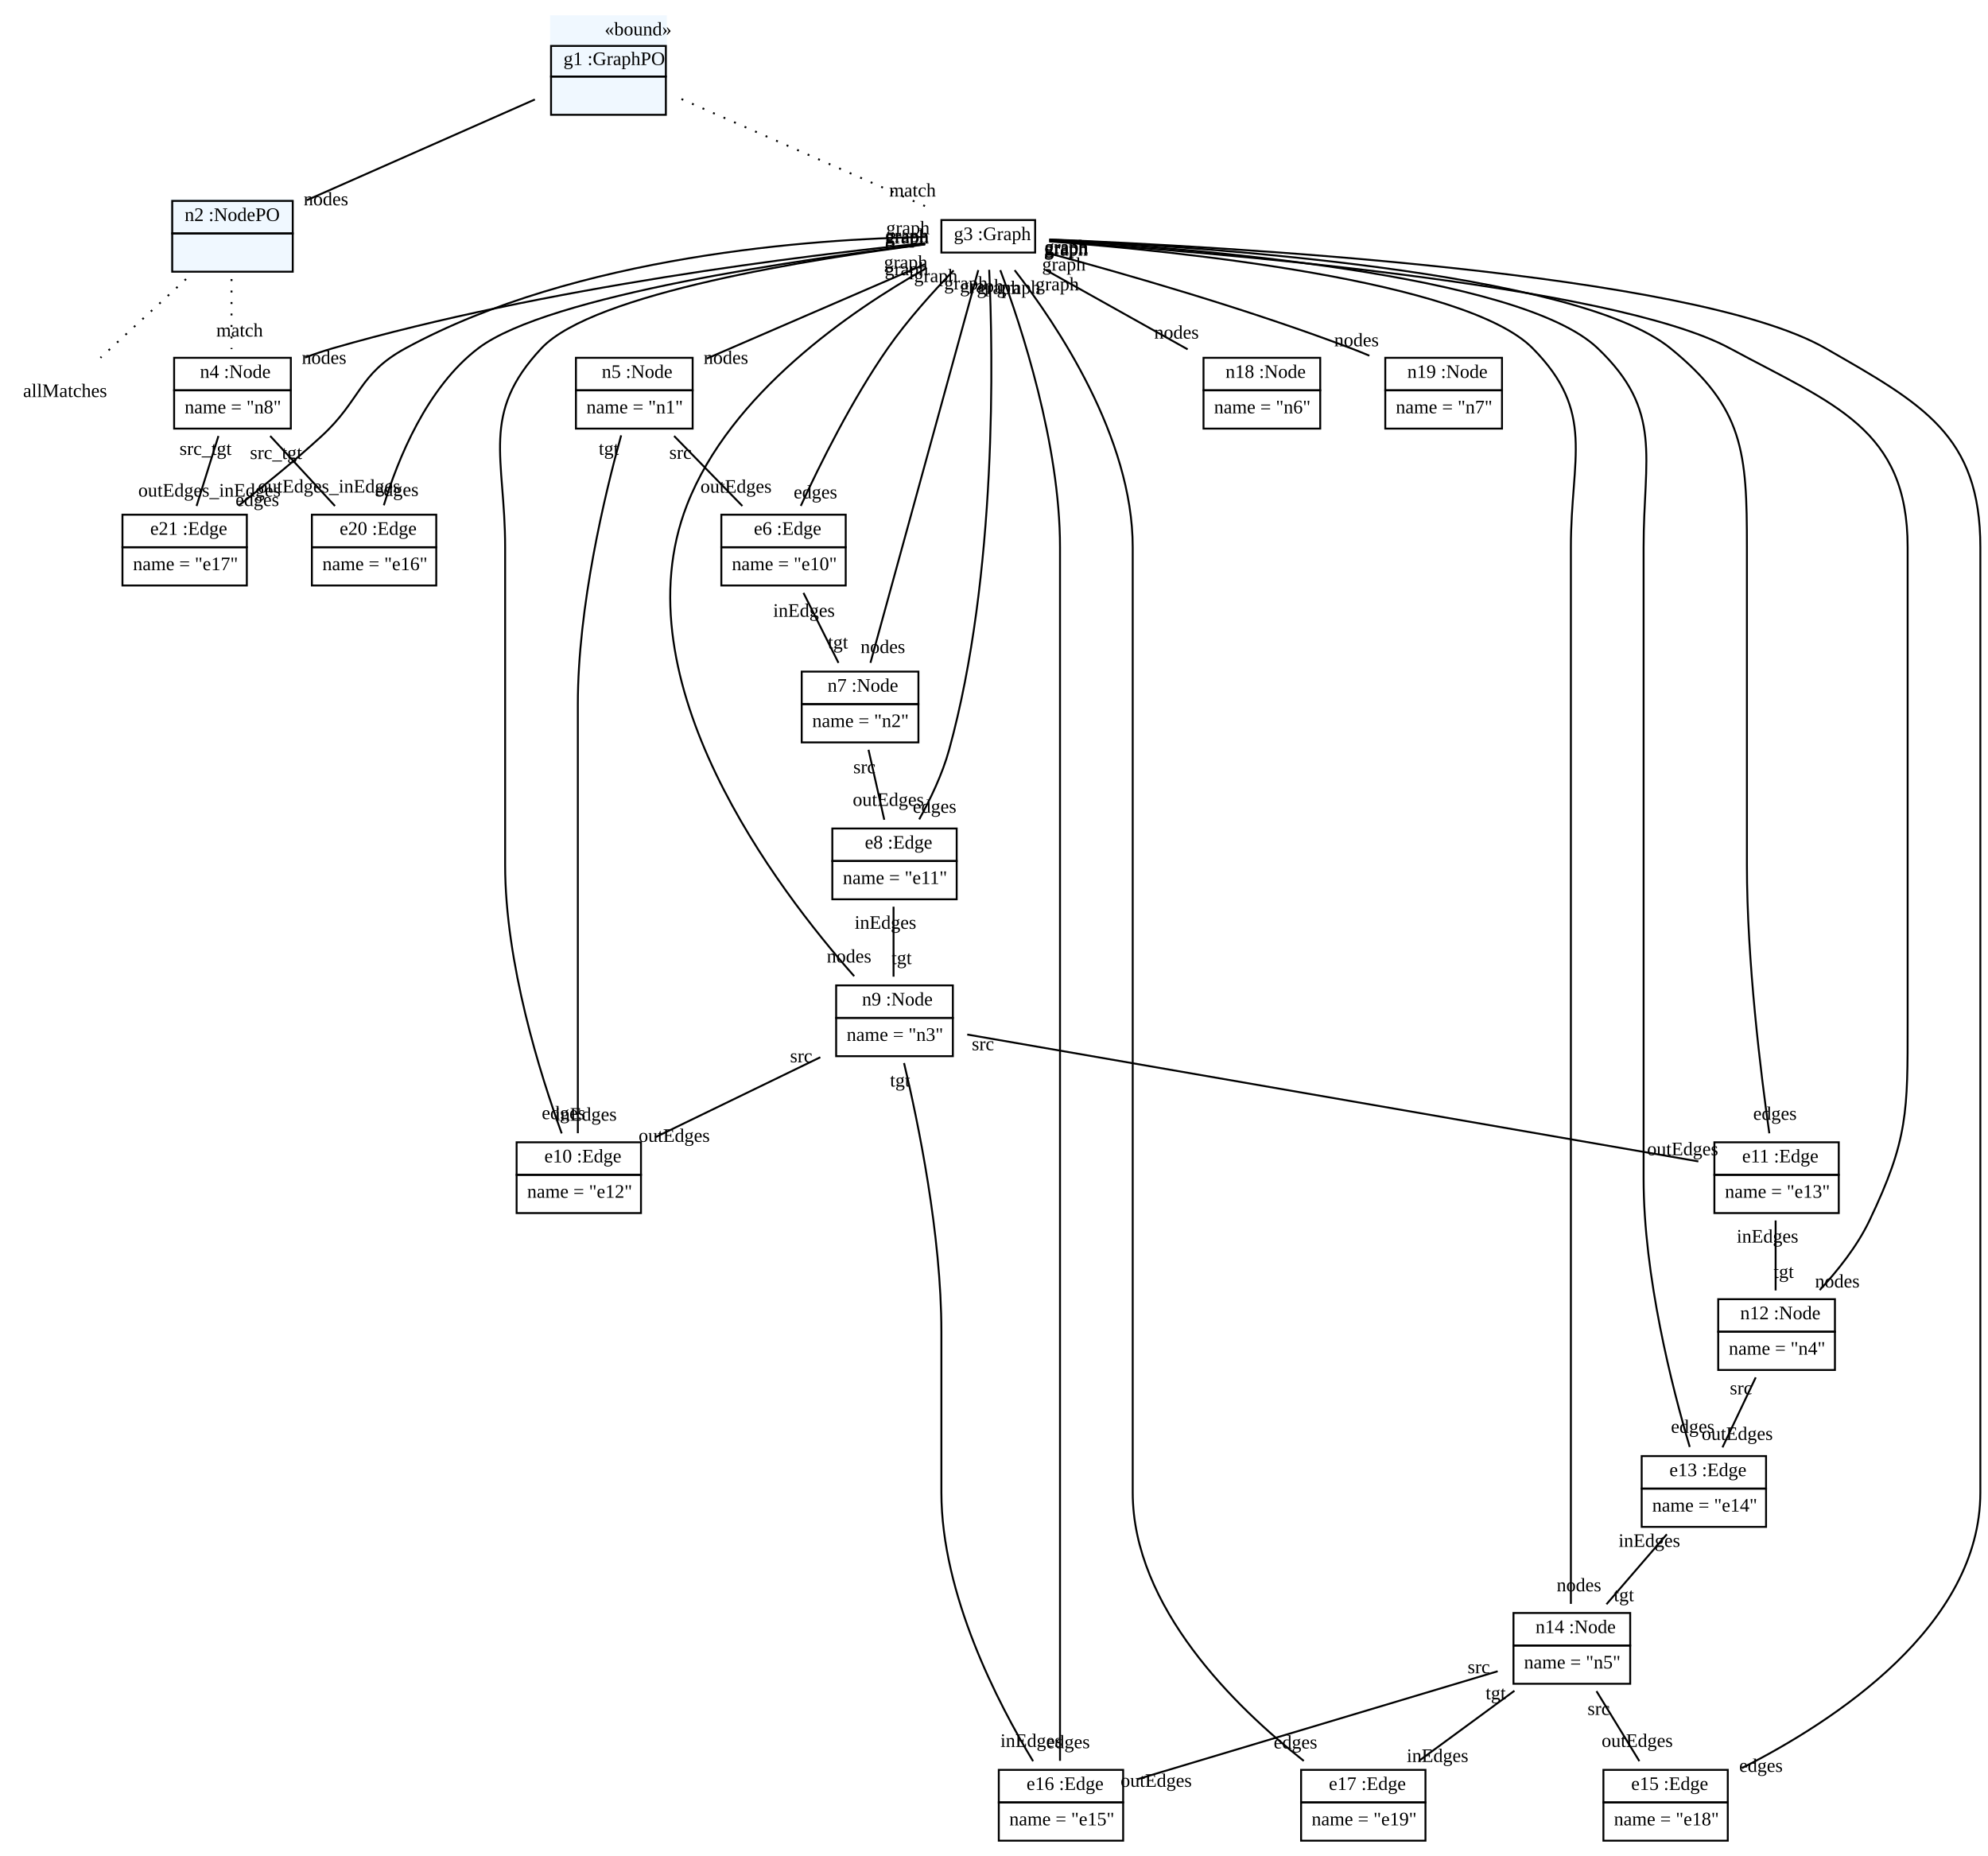
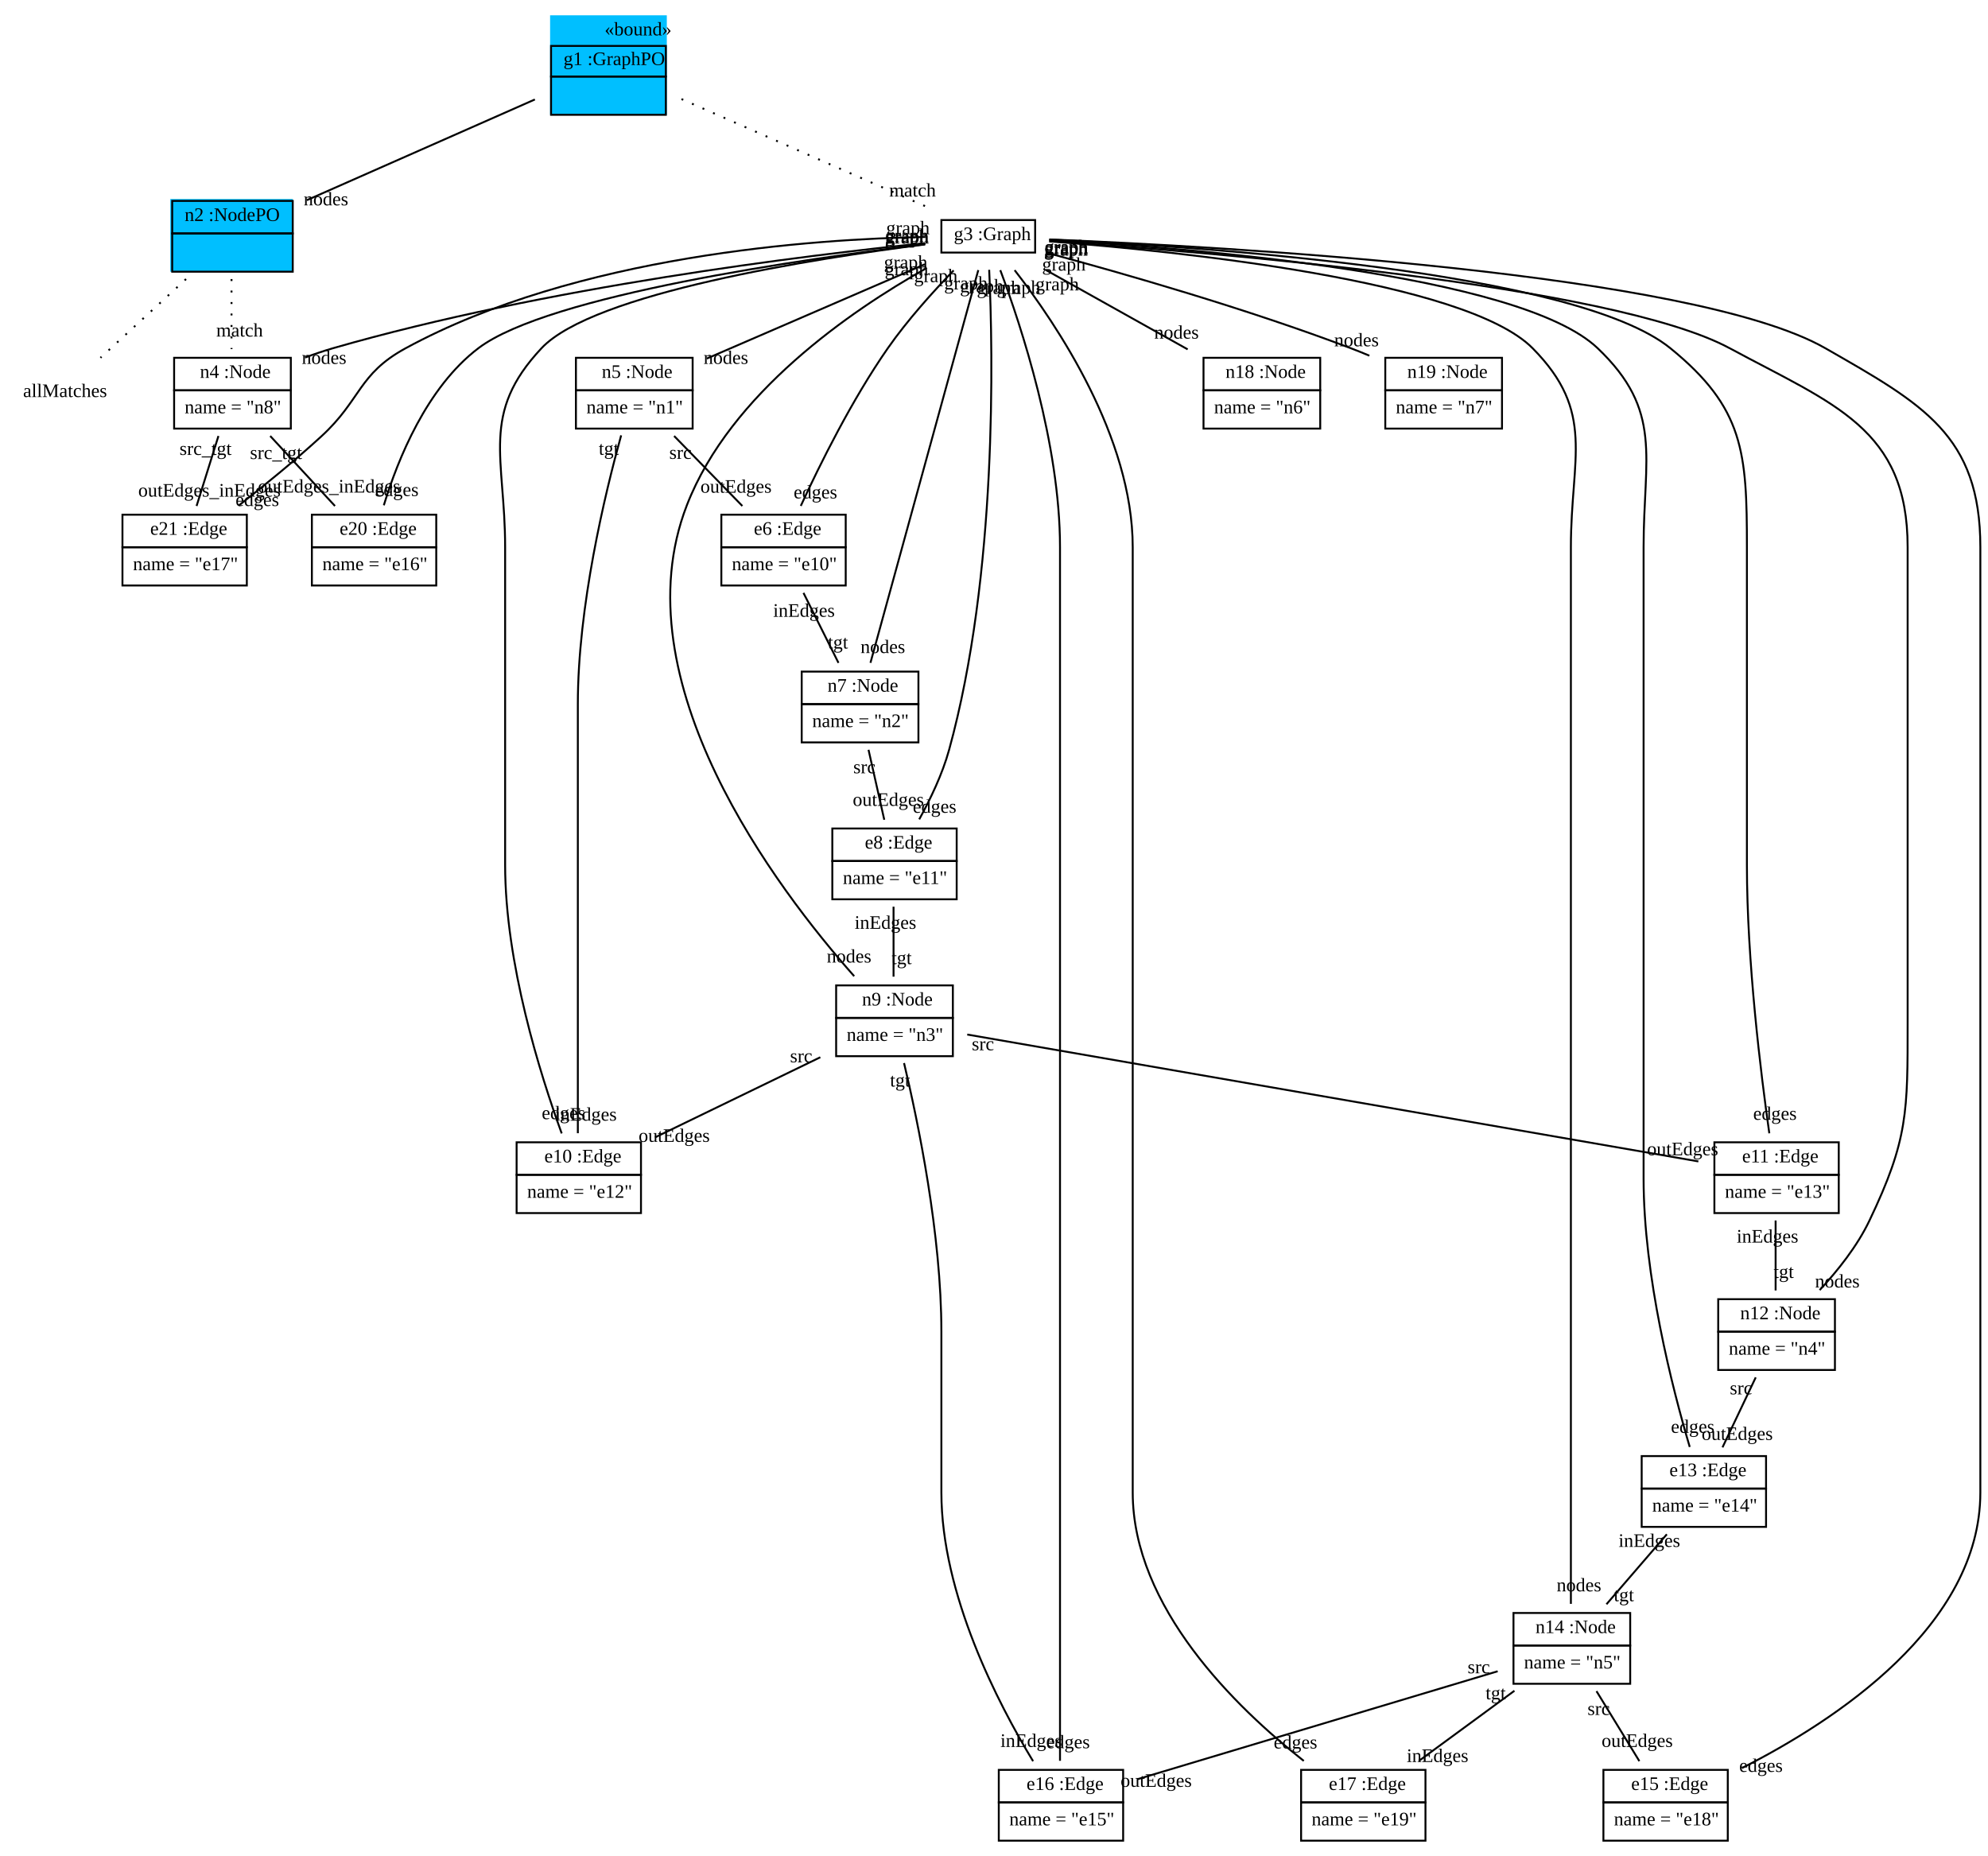
<svg xmlns="http://www.w3.org/2000/svg" width="1039pt" height="970pt" viewBox="0.00 0.00 1039.00 970.00">
  <g id="graph1" class="graph" transform="scale(1 1) rotate(0) translate(4 966)">
    <polygon fill="white" stroke="white" points="-4,5 -4,-966 1036,-966 1036,5 -4,5" />
    <g id="node1" class="node">
-       <polygon fill="aliceblue" stroke="aliceblue" points="284,-906.5 284,-957.5 344,-957.5 344,-906.5 284,-906.5" />
+       <polygon fill="deepskyblue" stroke="deepskyblue" points="284,-906.5 284,-957.5 344,-957.5 344,-906.5 284,-906.5" />
      <text text-anchor="start" x="312" y="-947.5" font-family="Times New Roman,serif" font-size="10.00">«bound»</text>
      <polygon fill="none" stroke="black" points="284,-926 284,-942 344,-942 344,-926 284,-926" />
      <text text-anchor="start" x="287.5" y="-932" font-family="Times New Roman,serif" font-size="10.00"> </text>
      <text text-anchor="start" x="290.5" y="-932" font-family="Times New Roman,serif" font-size="10.00"> g1 :GraphPO </text>
      <polygon fill="none" stroke="black" points="284,-906 284,-926 344,-926 344,-906 284,-906" />
      <text text-anchor="start" x="311.5" y="-914" font-family="Times New Roman,serif" font-size="10.00">  </text>
    </g>
    <g id="node2" class="node">
-       <polygon fill="aliceblue" stroke="aliceblue" points="85.5,-824.5 85.5,-861.5 148.5,-861.5 148.5,-824.5 85.5,-824.5" />
+       <polygon fill="deepskyblue" stroke="deepskyblue" points="85.5,-824.5 85.5,-861.5 148.5,-861.5 148.5,-824.5 85.5,-824.5" />
      <polygon fill="none" stroke="black" points="86,-844 86,-861 149,-861 149,-844 86,-844" />
      <text text-anchor="start" x="89.5" y="-850.5" font-family="Times New Roman,serif" font-size="10.00"> </text>
      <text text-anchor="start" x="92.5" y="-850.5" font-family="Times New Roman,serif" font-size="10.00"> n2 :NodePO </text>
      <polygon fill="none" stroke="black" points="86,-824 86,-844 149,-844 149,-824 86,-824" />
      <text text-anchor="start" x="115" y="-832" font-family="Times New Roman,serif" font-size="10.00">  </text>
    </g>
    <g id="edge8" class="edge">
      <path fill="none" stroke="black" d="M275.549,-914.019C241.173,-898.838 191.018,-876.688 156.366,-861.385" />
      <text text-anchor="middle" x="166.364" y="-858.68" font-family="Times New Roman,serif" font-size="10.00">nodes</text>
    </g>
    <g id="node4" class="node">
      <polygon fill="none" stroke="black" points="488,-834 488,-851 537,-851 537,-834 488,-834" />
      <text text-anchor="start" x="491.5" y="-840.5" font-family="Times New Roman,serif" font-size="10.00"> </text>
      <text text-anchor="start" x="494.5" y="-840.5" font-family="Times New Roman,serif" font-size="10.00">g3 :Graph</text>
    </g>
    <g id="edge2" class="edge">
      <path fill="none" stroke="black" stroke-dasharray="1,5" d="M352.176,-914.226C389.148,-897.98 444.598,-873.616 479.512,-858.275" />
      <text text-anchor="middle" x="472.915" y="-863.29" font-family="Times New Roman,serif" font-size="10.00">match</text>
    </g>
    <g id="node3" class="node">
      <text text-anchor="middle" x="30" y="-758.5" font-family="Times New Roman,serif" font-size="10.00">allMatches</text>
    </g>
    <g id="edge4" class="edge">
      <path fill="none" stroke="black" stroke-dasharray="1,5" d="M93.227,-820.14C79.14,-807.186 61.551,-791.013 48.504,-779.015" />
    </g>
    <g id="node20" class="node">
      <polygon fill="none" stroke="black" points="87,-762 87,-779 148,-779 148,-762 87,-762" />
      <text text-anchor="start" x="97.5" y="-768.5" font-family="Times New Roman,serif" font-size="10.00"> </text>
      <text text-anchor="start" x="100.5" y="-768.5" font-family="Times New Roman,serif" font-size="10.00">n4 :Node</text>
      <polygon fill="none" stroke="black" points="87,-742 87,-762 148,-762 148,-742 87,-742" />
      <text text-anchor="start" x="92.5" y="-750" font-family="Times New Roman,serif" font-size="10.00">name = "n8"</text>
    </g>
    <g id="edge6" class="edge">
      <path fill="none" stroke="black" stroke-dasharray="1,5" d="M117,-820.14C117,-808.759 117,-794.893 117,-783.557" />
      <text text-anchor="middle" x="121.226" y="-790.12" font-family="Times New Roman,serif" font-size="10.00">match</text>
    </g>
    <g id="node5" class="node">
      <polygon fill="none" stroke="black" points="297,-762 297,-779 358,-779 358,-762 297,-762" />
      <text text-anchor="start" x="307.5" y="-768.5" font-family="Times New Roman,serif" font-size="10.00"> </text>
      <text text-anchor="start" x="310.5" y="-768.5" font-family="Times New Roman,serif" font-size="10.00">n5 :Node</text>
      <polygon fill="none" stroke="black" points="297,-742 297,-762 358,-762 358,-742 297,-742" />
      <text text-anchor="start" x="302.5" y="-750" font-family="Times New Roman,serif" font-size="10.00">name = "n1"</text>
    </g>
    <g id="edge48" class="edge">
      <path fill="none" stroke="black" d="M479.352,-827.882C447.506,-814.111 399.075,-793.168 365.398,-778.605" />
      <text text-anchor="middle" x="375.394" y="-775.823" font-family="Times New Roman,serif" font-size="10.00">nodes</text>
      <text text-anchor="middle" x="469.356" y="-825.664" font-family="Times New Roman,serif" font-size="10.00">graph</text>
    </g>
    <g id="node6" class="node">
      <polygon fill="none" stroke="black" points="373,-680 373,-697 438,-697 438,-680 373,-680" />
      <text text-anchor="start" x="387" y="-686.5" font-family="Times New Roman,serif" font-size="10.00"> </text>
      <text text-anchor="start" x="390" y="-686.5" font-family="Times New Roman,serif" font-size="10.00">e6 :Edge</text>
      <polygon fill="none" stroke="black" points="373,-660 373,-680 438,-680 438,-660 373,-660" />
      <text text-anchor="start" x="378.5" y="-668" font-family="Times New Roman,serif" font-size="10.00">name = "e10"</text>
    </g>
    <g id="edge34" class="edge">
      <path fill="none" stroke="black" d="M494.403,-824.667C483.713,-813.608 470.207,-798.645 460,-784 441.314,-757.189 424.501,-723.267 414.519,-701.595" />
      <text text-anchor="middle" x="422.18" y="-705.523" font-family="Times New Roman,serif" font-size="10.00">edges</text>
      <text text-anchor="middle" x="485.082" y="-818.544" font-family="Times New Roman,serif" font-size="10.00">graph</text>
    </g>
    <g id="node7" class="node">
      <polygon fill="none" stroke="black" points="415,-598 415,-615 476,-615 476,-598 415,-598" />
      <text text-anchor="start" x="425.5" y="-604.5" font-family="Times New Roman,serif" font-size="10.00"> </text>
      <text text-anchor="start" x="428.5" y="-604.5" font-family="Times New Roman,serif" font-size="10.00">n7 :Node</text>
      <polygon fill="none" stroke="black" points="415,-578 415,-598 476,-598 476,-578 415,-578" />
      <text text-anchor="start" x="420.5" y="-586" font-family="Times New Roman,serif" font-size="10.00">name = "n2"</text>
    </g>
    <g id="edge50" class="edge">
      <path fill="none" stroke="black" d="M507.289,-824.842C495.374,-781.452 464.058,-667.406 450.927,-619.586" />
      <text text-anchor="middle" x="457.403" y="-624.707" font-family="Times New Roman,serif" font-size="10.00">nodes</text>
      <text text-anchor="middle" x="500.814" y="-814.722" font-family="Times New Roman,serif" font-size="10.00">graph</text>
    </g>
    <g id="node8" class="node">
      <polygon fill="none" stroke="black" points="431,-516 431,-533 496,-533 496,-516 431,-516" />
      <text text-anchor="start" x="445" y="-522.5" font-family="Times New Roman,serif" font-size="10.00"> </text>
      <text text-anchor="start" x="448" y="-522.5" font-family="Times New Roman,serif" font-size="10.00">e8 :Edge</text>
      <polygon fill="none" stroke="black" points="431,-496 431,-516 496,-516 496,-496 431,-496" />
      <text text-anchor="start" x="436.5" y="-504" font-family="Times New Roman,serif" font-size="10.00">name = "e11"</text>
    </g>
    <g id="edge36" class="edge">
      <path fill="none" stroke="black" d="M512.977,-824.993C514.968,-782.026 517.364,-665.981 492,-574 488.528,-561.411 482.249,-548.322 476.418,-537.771" />
      <text text-anchor="middle" x="484.458" y="-541.217" font-family="Times New Roman,serif" font-size="10.00">edges</text>
      <text text-anchor="middle" x="509.105" y="-813.273" font-family="Times New Roman,serif" font-size="10.00">graph</text>
    </g>
    <g id="node9" class="node">
      <polygon fill="none" stroke="black" points="433,-434 433,-451 494,-451 494,-434 433,-434" />
      <text text-anchor="start" x="443.5" y="-440.5" font-family="Times New Roman,serif" font-size="10.00"> </text>
      <text text-anchor="start" x="446.5" y="-440.5" font-family="Times New Roman,serif" font-size="10.00">n9 :Node</text>
      <polygon fill="none" stroke="black" points="433,-414 433,-434 494,-434 494,-414 433,-414" />
      <text text-anchor="start" x="438.5" y="-422" font-family="Times New Roman,serif" font-size="10.00">name = "n3"</text>
    </g>
    <g id="edge52" class="edge">
      <path fill="none" stroke="black" d="M479.727,-825.585C440.795,-803.624 377.739,-760.554 355,-702 319.316,-610.114 402.044,-501.388 442.427,-455.811" />
      <text text-anchor="middle" x="439.755" y="-462.948" font-family="Times New Roman,serif" font-size="10.00">nodes</text>
      <text text-anchor="middle" x="469.77" y="-822.158" font-family="Times New Roman,serif" font-size="10.00">graph</text>
    </g>
    <g id="node10" class="node">
      <polygon fill="none" stroke="black" points="266,-352 266,-369 331,-369 331,-352 266,-352" />
      <text text-anchor="start" x="277.5" y="-358.5" font-family="Times New Roman,serif" font-size="10.00"> </text>
      <text text-anchor="start" x="280.5" y="-358.5" font-family="Times New Roman,serif" font-size="10.00">e10 :Edge</text>
      <polygon fill="none" stroke="black" points="266,-332 266,-352 331,-352 331,-332 266,-332" />
      <text text-anchor="start" x="271.5" y="-340" font-family="Times New Roman,serif" font-size="10.00">name = "e12"</text>
    </g>
    <g id="edge18" class="edge">
      <path fill="none" stroke="black" d="M479.383,-838.238C421.928,-830.932 306.174,-812.95 279,-784 246.842,-749.741 260,-726.987 260,-680 260,-680 260,-680 260,-514 260,-462.579 278.371,-404.345 289.567,-373.632" />
      <text text-anchor="middle" x="290.52" y="-381.086" font-family="Times New Roman,serif" font-size="10.00">edges</text>
      <text text-anchor="middle" x="469.841" y="-838.729" font-family="Times New Roman,serif" font-size="10.00">graph</text>
    </g>
    <g id="node11" class="node">
      <polygon fill="none" stroke="black" points="892,-352 892,-369 957,-369 957,-352 892,-352" />
      <text text-anchor="start" x="903.5" y="-358.5" font-family="Times New Roman,serif" font-size="10.00"> </text>
      <text text-anchor="start" x="906.5" y="-358.5" font-family="Times New Roman,serif" font-size="10.00">e11 :Edge</text>
      <polygon fill="none" stroke="black" points="892,-332 892,-352 957,-352 957,-332 892,-332" />
      <text text-anchor="start" x="897.5" y="-340" font-family="Times New Roman,serif" font-size="10.00">name = "e13"</text>
    </g>
    <g id="edge20" class="edge">
      <path fill="none" stroke="black" d="M544.34,-840.779C622.591,-837.207 819.354,-824.34 869,-784 907.435,-752.77 909,-729.523 909,-680 909,-680 909,-680 909,-514 909,-463.582 916.293,-404.712 920.708,-373.689" />
      <text text-anchor="middle" x="923.65" y="-380.747" font-family="Times New Roman,serif" font-size="10.00">edges</text>
      <text text-anchor="middle" x="553.175" y="-833.596" font-family="Times New Roman,serif" font-size="10.00">graph</text>
    </g>
    <g id="node12" class="node">
      <polygon fill="none" stroke="black" points="894,-270 894,-287 955,-287 955,-270 894,-270" />
      <text text-anchor="start" x="902.5" y="-276.5" font-family="Times New Roman,serif" font-size="10.00"> </text>
      <text text-anchor="start" x="905.5" y="-276.5" font-family="Times New Roman,serif" font-size="10.00">n12 :Node</text>
      <polygon fill="none" stroke="black" points="894,-250 894,-270 955,-270 955,-250 894,-250" />
      <text text-anchor="start" x="899.5" y="-258" font-family="Times New Roman,serif" font-size="10.00">name = "n4"</text>
    </g>
    <g id="edge38" class="edge">
      <path fill="none" stroke="black" d="M544.447,-839.979C626.198,-834.443 838.485,-817.19 900,-784 954.571,-754.556 993,-742.008 993,-680 993,-680 993,-680 993,-432 993,-384.931 993.293,-370.47 973,-328 966.635,-314.679 956.461,-301.912 947.028,-291.764" />
      <text text-anchor="middle" x="956.259" y="-293.111" font-family="Times New Roman,serif" font-size="10.00">nodes</text>
      <text text-anchor="middle" x="553.185" y="-832.616" font-family="Times New Roman,serif" font-size="10.00">graph</text>
    </g>
    <g id="node13" class="node">
      <polygon fill="none" stroke="black" points="854,-188 854,-205 919,-205 919,-188 854,-188" />
      <text text-anchor="start" x="865.5" y="-194.5" font-family="Times New Roman,serif" font-size="10.00"> </text>
      <text text-anchor="start" x="868.5" y="-194.5" font-family="Times New Roman,serif" font-size="10.00">e13 :Edge</text>
      <polygon fill="none" stroke="black" points="854,-168 854,-188 919,-188 919,-168 854,-168" />
      <text text-anchor="start" x="859.5" y="-176" font-family="Times New Roman,serif" font-size="10.00">name = "e14"</text>
    </g>
    <g id="edge22" class="edge">
      <path fill="none" stroke="black" d="M544.45,-840.512C617.19,-836.502 790.121,-823.004 831,-784 865.321,-751.253 855,-727.437 855,-680 855,-680 855,-680 855,-350 855,-299.029 869.987,-240.619 879.12,-209.757" />
      <text text-anchor="middle" x="880.673" y="-217.136" font-family="Times New Roman,serif" font-size="10.00">edges</text>
      <text text-anchor="middle" x="553.238" y="-833.24" font-family="Times New Roman,serif" font-size="10.00">graph</text>
    </g>
    <g id="node14" class="node">
      <polygon fill="none" stroke="black" points="787,-106 787,-123 848,-123 848,-106 787,-106" />
      <text text-anchor="start" x="795.5" y="-112.5" font-family="Times New Roman,serif" font-size="10.00"> </text>
      <text text-anchor="start" x="798.5" y="-112.5" font-family="Times New Roman,serif" font-size="10.00">n14 :Node</text>
      <polygon fill="none" stroke="black" points="787,-86 787,-106 848,-106 848,-86 787,-86" />
      <text text-anchor="start" x="792.5" y="-94" font-family="Times New Roman,serif" font-size="10.00">name = "n5"</text>
    </g>
    <g id="edge40" class="edge">
      <path fill="none" stroke="black" d="M544.352,-839.851C611.344,-834.721 761.933,-819.447 797,-784 830.103,-750.538 817,-727.069 817,-680 817,-680 817,-680 817,-268 817,-217.797 817,-158.843 817,-127.749" />
      <text text-anchor="middle" x="821.226" y="-134.312" font-family="Times New Roman,serif" font-size="10.00">nodes</text>
      <text text-anchor="middle" x="553.036" y="-832.392" font-family="Times New Roman,serif" font-size="10.00">graph</text>
    </g>
    <g id="node15" class="node">
      <polygon fill="none" stroke="black" points="834,-24 834,-41 899,-41 899,-24 834,-24" />
      <text text-anchor="start" x="845.5" y="-30.5" font-family="Times New Roman,serif" font-size="10.00"> </text>
      <text text-anchor="start" x="848.5" y="-30.5" font-family="Times New Roman,serif" font-size="10.00">e15 :Edge</text>
      <polygon fill="none" stroke="black" points="834,-4 834,-24 899,-24 899,-4 834,-4" />
      <text text-anchor="start" x="839.5" y="-12" font-family="Times New Roman,serif" font-size="10.00">name = "e18"</text>
    </g>
    <g id="edge24" class="edge">
      <path fill="none" stroke="black" d="M544.476,-840.857C633.713,-837.228 880.619,-823.759 950,-784 1000.83,-754.87 1031,-738.587 1031,-680 1031,-680 1031,-680 1031,-186 1031,-116.349 955.212,-66.697 906.364,-41.929" />
      <text text-anchor="middle" x="916.35" y="-39.955" font-family="Times New Roman,serif" font-size="10.00">edges</text>
      <text text-anchor="middle" x="553.34" y="-833.728" font-family="Times New Roman,serif" font-size="10.00">graph</text>
    </g>
    <g id="node16" class="node">
      <polygon fill="none" stroke="black" points="518,-24 518,-41 583,-41 583,-24 518,-24" />
      <text text-anchor="start" x="529.5" y="-30.5" font-family="Times New Roman,serif" font-size="10.00"> </text>
      <text text-anchor="start" x="532.5" y="-30.5" font-family="Times New Roman,serif" font-size="10.00">e16 :Edge</text>
      <polygon fill="none" stroke="black" points="518,-4 518,-24 583,-24 583,-4 518,-4" />
      <text text-anchor="start" x="523.5" y="-12" font-family="Times New Roman,serif" font-size="10.00">name = "e15"</text>
    </g>
    <g id="edge26" class="edge">
      <path fill="none" stroke="black" d="M518.794,-824.811C529.724,-795.562 550,-734.021 550,-680 550,-680 550,-680 550,-186 550,-135.797 550,-76.843 550,-45.748" />
      <text text-anchor="middle" x="554.226" y="-52.312" font-family="Times New Roman,serif" font-size="10.00">edges</text>
      <text text-anchor="middle" x="517.92" y="-812.349" font-family="Times New Roman,serif" font-size="10.00">graph</text>
    </g>
    <g id="node17" class="node">
      <polygon fill="none" stroke="black" points="676,-24 676,-41 741,-41 741,-24 676,-24" />
      <text text-anchor="start" x="687.5" y="-30.5" font-family="Times New Roman,serif" font-size="10.00"> </text>
      <text text-anchor="start" x="690.5" y="-30.5" font-family="Times New Roman,serif" font-size="10.00">e17 :Edge</text>
      <polygon fill="none" stroke="black" points="676,-4 676,-24 741,-24 741,-4 676,-4" />
      <text text-anchor="start" x="681.5" y="-12" font-family="Times New Roman,serif" font-size="10.00">name = "e19"</text>
    </g>
    <g id="edge28" class="edge">
      <path fill="none" stroke="black" d="M526.295,-824.791C548.31,-796.481 588,-737.472 588,-680 588,-680 588,-680 588,-186 588,-125.974 641.855,-73.669 677.408,-45.679" />
      <text text-anchor="middle" x="673.067" y="-52.187" font-family="Times New Roman,serif" font-size="10.00">edges</text>
      <text text-anchor="middle" x="528.379" y="-812.511" font-family="Times New Roman,serif" font-size="10.00">graph</text>
    </g>
    <g id="node18" class="node">
      <polygon fill="none" stroke="black" points="625,-762 625,-779 686,-779 686,-762 625,-762" />
      <text text-anchor="start" x="633.5" y="-768.5" font-family="Times New Roman,serif" font-size="10.00"> </text>
      <text text-anchor="start" x="636.5" y="-768.5" font-family="Times New Roman,serif" font-size="10.00">n18 :Node</text>
      <polygon fill="none" stroke="black" points="625,-742 625,-762 686,-762 686,-742 625,-742" />
      <text text-anchor="start" x="630.5" y="-750" font-family="Times New Roman,serif" font-size="10.00">name = "n6"</text>
    </g>
    <g id="edge42" class="edge">
      <path fill="none" stroke="black" d="M542.677,-824.838C564.343,-812.717 593.529,-796.389 616.72,-783.416" />
      <text text-anchor="middle" x="610.874" y="-789.029" font-family="Times New Roman,serif" font-size="10.00">nodes</text>
      <text text-anchor="middle" x="548.523" y="-814.225" font-family="Times New Roman,serif" font-size="10.00">graph</text>
    </g>
    <g id="node19" class="node">
      <polygon fill="none" stroke="black" points="720,-762 720,-779 781,-779 781,-762 720,-762" />
      <text text-anchor="start" x="728.5" y="-768.5" font-family="Times New Roman,serif" font-size="10.00"> </text>
      <text text-anchor="start" x="731.5" y="-768.5" font-family="Times New Roman,serif" font-size="10.00">n19 :Node</text>
      <polygon fill="none" stroke="black" points="720,-742 720,-762 781,-762 781,-742 720,-742" />
      <text text-anchor="start" x="725.5" y="-750" font-family="Times New Roman,serif" font-size="10.00">name = "n7"</text>
    </g>
    <g id="edge44" class="edge">
      <path fill="none" stroke="black" d="M544.377,-833.537C582.549,-823.234 647.674,-804.636 702,-784 705.171,-782.796 708.428,-781.48 711.679,-780.11" />
      <text text-anchor="middle" x="704.957" y="-785.013" font-family="Times New Roman,serif" font-size="10.00">nodes</text>
      <text text-anchor="middle" x="552.008" y="-824.575" font-family="Times New Roman,serif" font-size="10.00">graph</text>
    </g>
    <g id="edge46" class="edge">
      <path fill="none" stroke="black" d="M479.394,-838.944C417.926,-832.642 281.102,-816.035 170,-784 165.214,-782.62 160.275,-780.94 155.427,-779.129" />
      <text text-anchor="middle" x="165.393" y="-775.81" font-family="Times New Roman,serif" font-size="10.00">nodes</text>
      <text text-anchor="middle" x="469.933" y="-839.682" font-family="Times New Roman,serif" font-size="10.00">graph</text>
    </g>
    <g id="node21" class="node">
      <polygon fill="none" stroke="black" points="159,-680 159,-697 224,-697 224,-680 159,-680" />
      <text text-anchor="start" x="170.5" y="-686.5" font-family="Times New Roman,serif" font-size="10.00"> </text>
      <text text-anchor="start" x="173.5" y="-686.5" font-family="Times New Roman,serif" font-size="10.00">e20 :Edge</text>
      <polygon fill="none" stroke="black" points="159,-660 159,-680 224,-680 224,-660 159,-660" />
      <text text-anchor="start" x="164.5" y="-668" font-family="Times New Roman,serif" font-size="10.00">name = "e16"</text>
    </g>
    <g id="edge30" class="edge">
      <path fill="none" stroke="black" d="M479.659,-838.38C417.135,-830.837 282.606,-811.8 246,-784 218.998,-763.494 203.889,-725.853 196.602,-701.921" />
      <text text-anchor="middle" x="203.394" y="-706.76" font-family="Times New Roman,serif" font-size="10.00">edges</text>
      <text text-anchor="middle" x="470.14" y="-838.944" font-family="Times New Roman,serif" font-size="10.00">graph</text>
    </g>
    <g id="node22" class="node">
      <polygon fill="none" stroke="black" points="60,-680 60,-697 125,-697 125,-680 60,-680" />
      <text text-anchor="start" x="71.5" y="-686.5" font-family="Times New Roman,serif" font-size="10.00"> </text>
      <text text-anchor="start" x="74.5" y="-686.5" font-family="Times New Roman,serif" font-size="10.00">e21 :Edge</text>
      <polygon fill="none" stroke="black" points="60,-660 60,-680 125,-680 125,-660 60,-660" />
      <text text-anchor="start" x="65.5" y="-668" font-family="Times New Roman,serif" font-size="10.00">name = "e17"</text>
    </g>
    <g id="edge32" class="edge">
      <path fill="none" stroke="black" d="M479.684,-842.147C421.699,-841.096 297.684,-832.77 208,-784 183.146,-770.484 184.837,-757.136 164,-738 150.286,-725.406 134.217,-712.316 120.743,-701.766" />
      <text text-anchor="middle" x="130.479" y="-701.55" font-family="Times New Roman,serif" font-size="10.00">edges</text>
      <text text-anchor="middle" x="470.5" y="-843.605" font-family="Times New Roman,serif" font-size="10.00">graph</text>
    </g>
    <g id="edge68" class="edge">
      <path fill="none" stroke="black" d="M348.314,-738.14C359.41,-726.759 372.929,-712.893 383.982,-701.557" />
      <text text-anchor="middle" x="380.681" y="-708.496" font-family="Times New Roman,serif" font-size="10.00">outEdges</text>
      <text text-anchor="middle" x="351.615" y="-726.2" font-family="Times New Roman,serif" font-size="10.00">src</text>
    </g>
    <g id="edge66" class="edge">
      <path fill="none" stroke="black" d="M320.636,-738.471C312.099,-707.641 298,-649.001 298,-598 298,-598 298,-598 298,-514 298,-463.797 298,-404.843 298,-373.749" />
      <text text-anchor="middle" x="302.226" y="-380.312" font-family="Times New Roman,serif" font-size="10.00">inEdges</text>
      <text text-anchor="middle" x="314.197" y="-728.32" font-family="Times New Roman,serif" font-size="10.00">tgt</text>
    </g>
    <g id="edge14" class="edge">
      <path fill="none" stroke="black" d="M415.93,-656.14C421.62,-644.759 428.554,-630.893 434.222,-619.557" />
      <text text-anchor="middle" x="433.948" y="-627.053" font-family="Times New Roman,serif" font-size="10.00">tgt</text>
      <text text-anchor="middle" x="416.203" y="-643.643" font-family="Times New Roman,serif" font-size="10.00">inEdges</text>
    </g>
    <g id="edge70" class="edge">
      <path fill="none" stroke="black" d="M449.919,-574.14C452.479,-562.759 455.599,-548.893 458.15,-537.557" />
      <text text-anchor="middle" x="460.283" y="-544.827" font-family="Times New Roman,serif" font-size="10.00">outEdges</text>
      <text text-anchor="middle" x="447.785" y="-561.87" font-family="Times New Roman,serif" font-size="10.00">src</text>
    </g>
    <g id="edge16" class="edge">
      <path fill="none" stroke="black" d="M463,-492.14C463,-480.759 463,-466.893 463,-455.557" />
      <text text-anchor="middle" x="467.226" y="-462.12" font-family="Times New Roman,serif" font-size="10.00">tgt</text>
      <text text-anchor="middle" x="458.774" y="-480.577" font-family="Times New Roman,serif" font-size="10.00">inEdges</text>
    </g>
    <g id="edge72" class="edge">
      <path fill="none" stroke="black" d="M424.731,-413.445C398.836,-400.89 364.688,-384.334 338.364,-371.57" />
      <text text-anchor="middle" x="348.362" y="-369.221" font-family="Times New Roman,serif" font-size="10.00">outEdges</text>
      <text text-anchor="middle" x="414.732" y="-410.794" font-family="Times New Roman,serif" font-size="10.00">src</text>
    </g>
    <g id="edge74" class="edge">
      <path fill="none" stroke="black" d="M501.512,-425.317C587.747,-410.352 795.681,-374.268 883.633,-359.005" />
      <text text-anchor="middle" x="875.426" y="-362.219" font-family="Times New Roman,serif" font-size="10.00">outEdges</text>
      <text text-anchor="middle" x="509.719" y="-417.103" font-family="Times New Roman,serif" font-size="10.00">src</text>
    </g>
    <g id="edge76" class="edge">
      <path fill="none" stroke="black" d="M468.486,-410.415C475.846,-379.517 488,-320.797 488,-270 488,-270 488,-270 488,-186 488,-132.698 517.639,-75.659 535.931,-45.532" />
      <text text-anchor="middle" x="534.968" y="-52.986" font-family="Times New Roman,serif" font-size="10.00">inEdges</text>
      <text text-anchor="middle" x="466.417" y="-398.131" font-family="Times New Roman,serif" font-size="10.00">tgt</text>
    </g>
    <g id="edge10" class="edge">
      <path fill="none" stroke="black" d="M924,-328.14C924,-316.759 924,-302.893 924,-291.557" />
      <text text-anchor="middle" x="928.226" y="-298.12" font-family="Times New Roman,serif" font-size="10.00">tgt</text>
      <text text-anchor="middle" x="919.774" y="-316.577" font-family="Times New Roman,serif" font-size="10.00">inEdges</text>
    </g>
    <g id="edge54" class="edge">
      <path fill="none" stroke="black" d="M913.616,-246.14C908.211,-234.759 901.624,-220.893 896.24,-209.557" />
      <text text-anchor="middle" x="903.946" y="-213.43" font-family="Times New Roman,serif" font-size="10.00">outEdges</text>
      <text text-anchor="middle" x="905.91" y="-237.266" font-family="Times New Roman,serif" font-size="10.00">src</text>
    </g>
    <g id="edge12" class="edge">
      <path fill="none" stroke="black" d="M867.145,-164.14C857.33,-152.759 845.37,-138.893 835.593,-127.557" />
      <text text-anchor="middle" x="844.712" y="-129.16" font-family="Times New Roman,serif" font-size="10.00">tgt</text>
      <text text-anchor="middle" x="858.026" y="-157.537" font-family="Times New Roman,serif" font-size="10.00">inEdges</text>
    </g>
    <g id="edge56" class="edge">
      <path fill="none" stroke="black" d="M830.389,-82.14C837.36,-70.759 845.853,-56.893 852.796,-45.557" />
      <text text-anchor="middle" x="851.667" y="-52.993" font-family="Times New Roman,serif" font-size="10.00">outEdges</text>
      <text text-anchor="middle" x="831.519" y="-69.704" font-family="Times New Roman,serif" font-size="10.00">src</text>
    </g>
    <g id="edge58" class="edge">
      <path fill="none" stroke="black" d="M778.745,-92.538C728.71,-77.546 641.428,-51.394 590.368,-36.095" />
      <text text-anchor="middle" x="600.263" y="-32.148" font-family="Times New Roman,serif" font-size="10.00">outEdges</text>
      <text text-anchor="middle" x="768.851" y="-91.485" font-family="Times New Roman,serif" font-size="10.00">src</text>
    </g>
    <g id="edge60" class="edge">
      <path fill="none" stroke="black" d="M787.503,-82.351C771.993,-70.967 753.034,-57.052 737.521,-45.666" />
      <text text-anchor="middle" x="747.327" y="-45.122" font-family="Times New Roman,serif" font-size="10.00">inEdges</text>
      <text text-anchor="middle" x="777.696" y="-77.895" font-family="Times New Roman,serif" font-size="10.00">tgt</text>
    </g>
    <g id="edge62" class="edge">
      <path fill="none" stroke="black" d="M137.221,-738.14C147.748,-726.759 160.574,-712.893 171.06,-701.557" />
      <text text-anchor="middle" x="168.008" y="-708.58" font-family="Times New Roman,serif" font-size="10.00">outEdges_inEdges</text>
      <text text-anchor="middle" x="140.273" y="-726.117" font-family="Times New Roman,serif" font-size="10.00">src_tgt</text>
    </g>
    <g id="edge64" class="edge">
      <path fill="none" stroke="black" d="M110.169,-738.14C106.612,-726.759 102.279,-712.893 98.737,-701.557" />
      <text text-anchor="middle" x="105.474" y="-706.447" font-family="Times New Roman,serif" font-size="10.00">outEdges_inEdges</text>
      <text text-anchor="middle" x="103.432" y="-728.25" font-family="Times New Roman,serif" font-size="10.00">src_tgt</text>
    </g>
  </g>
</svg>
